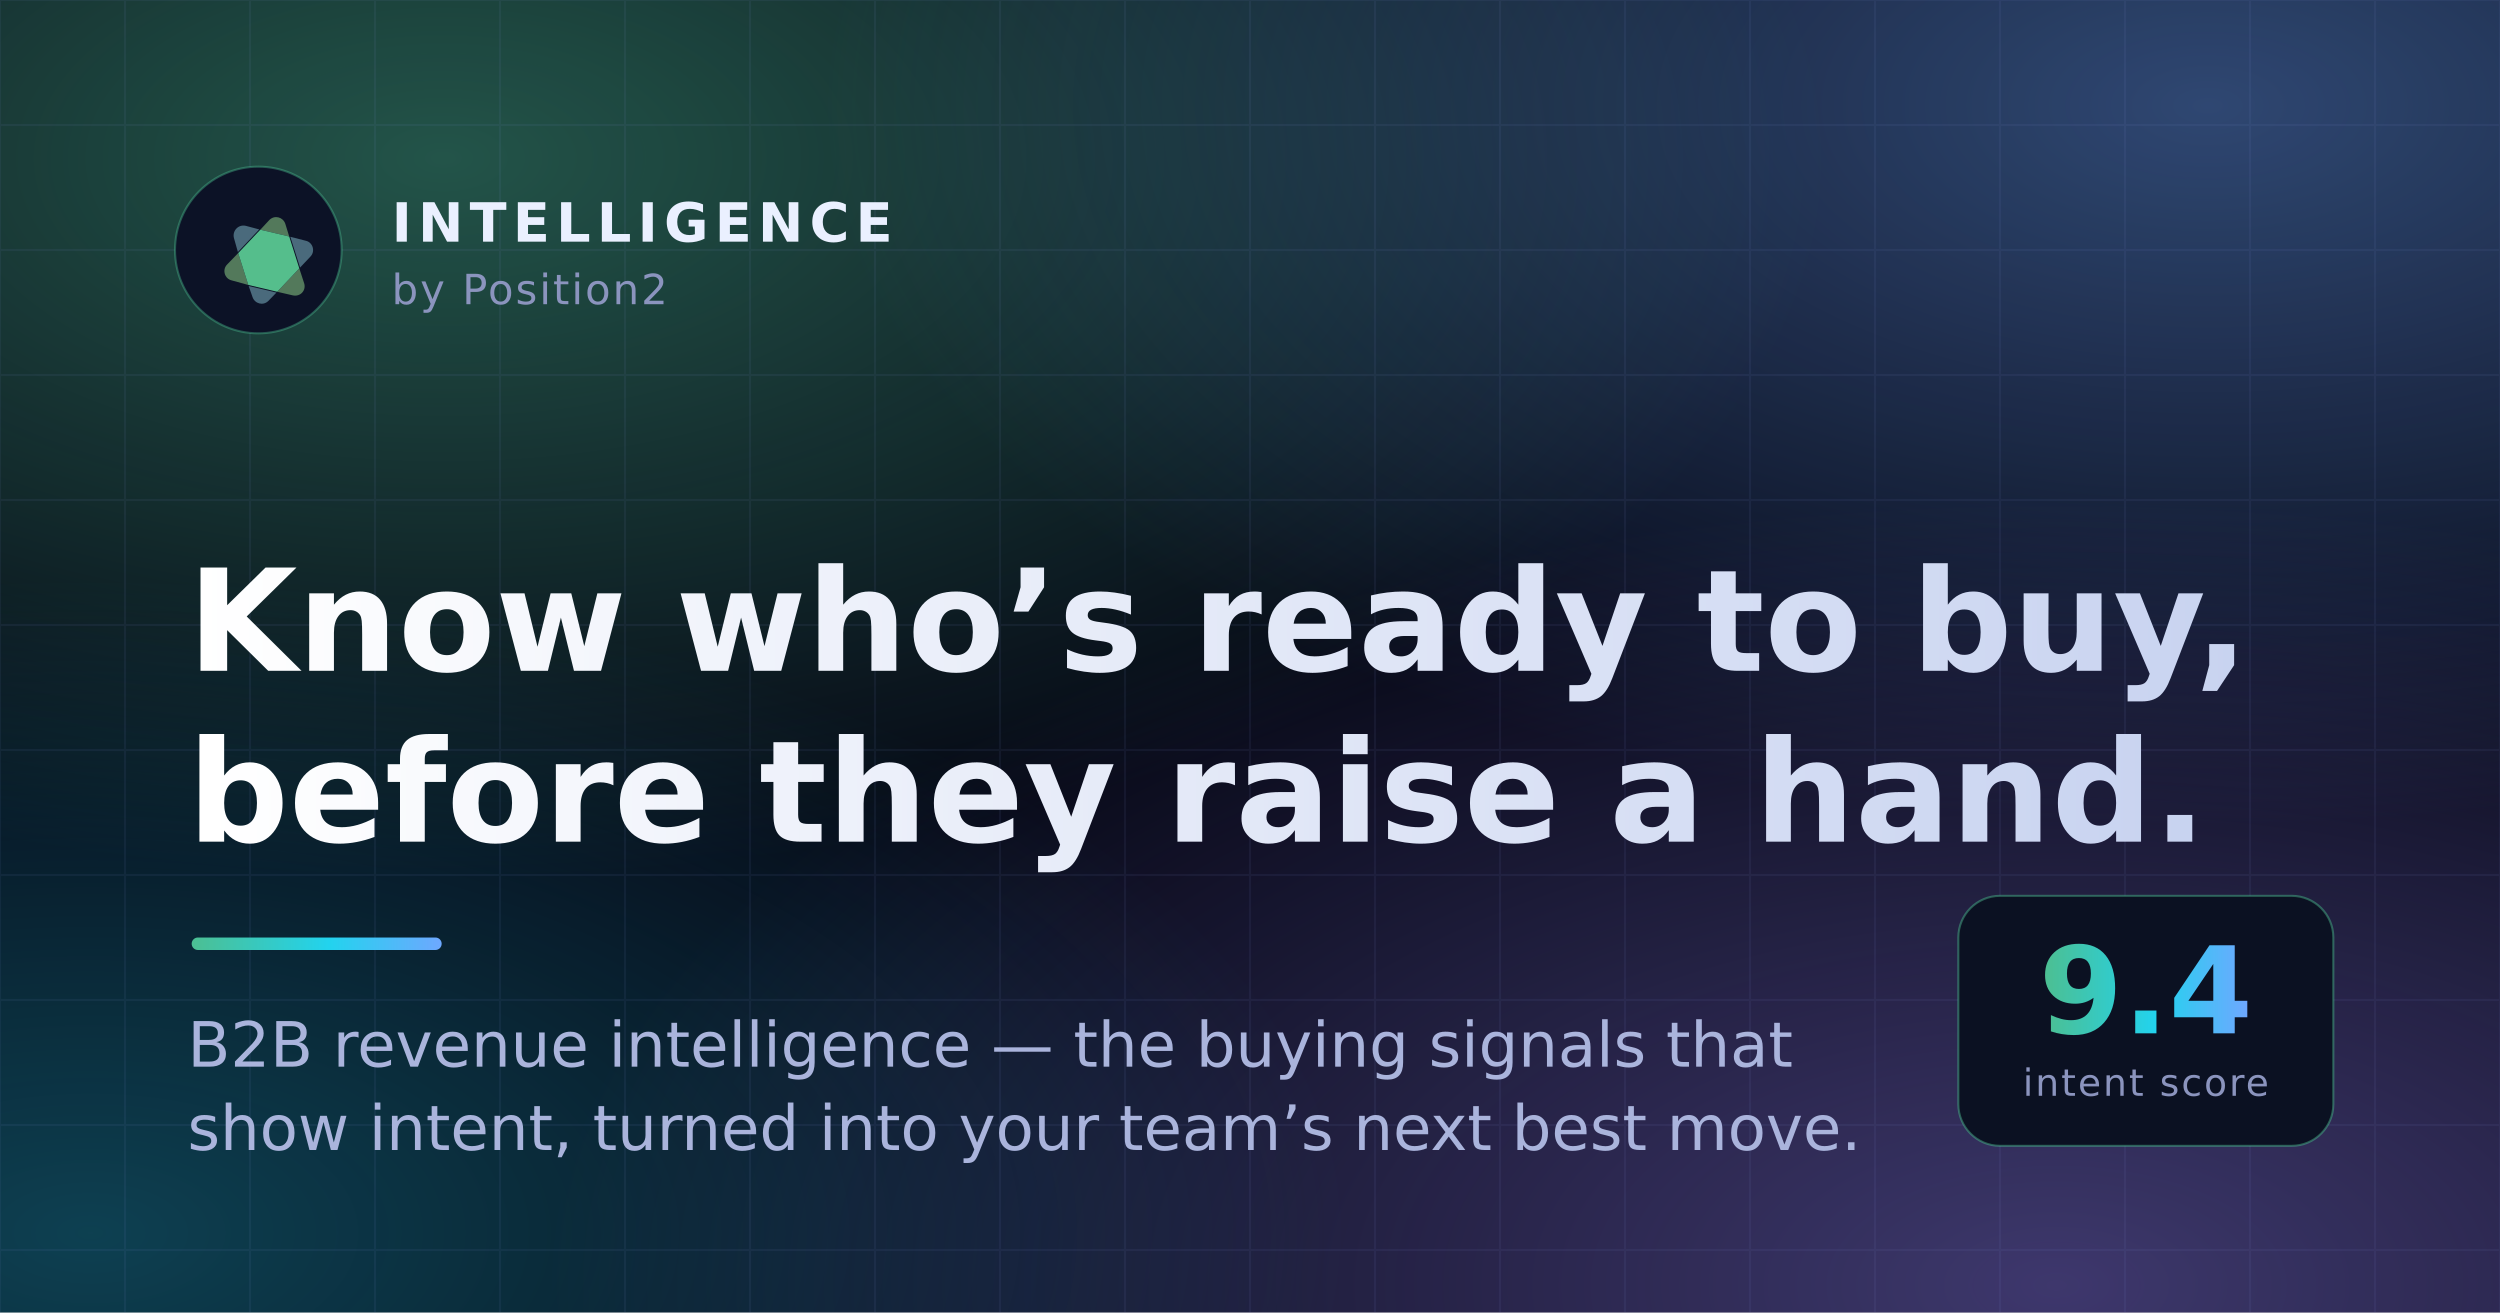
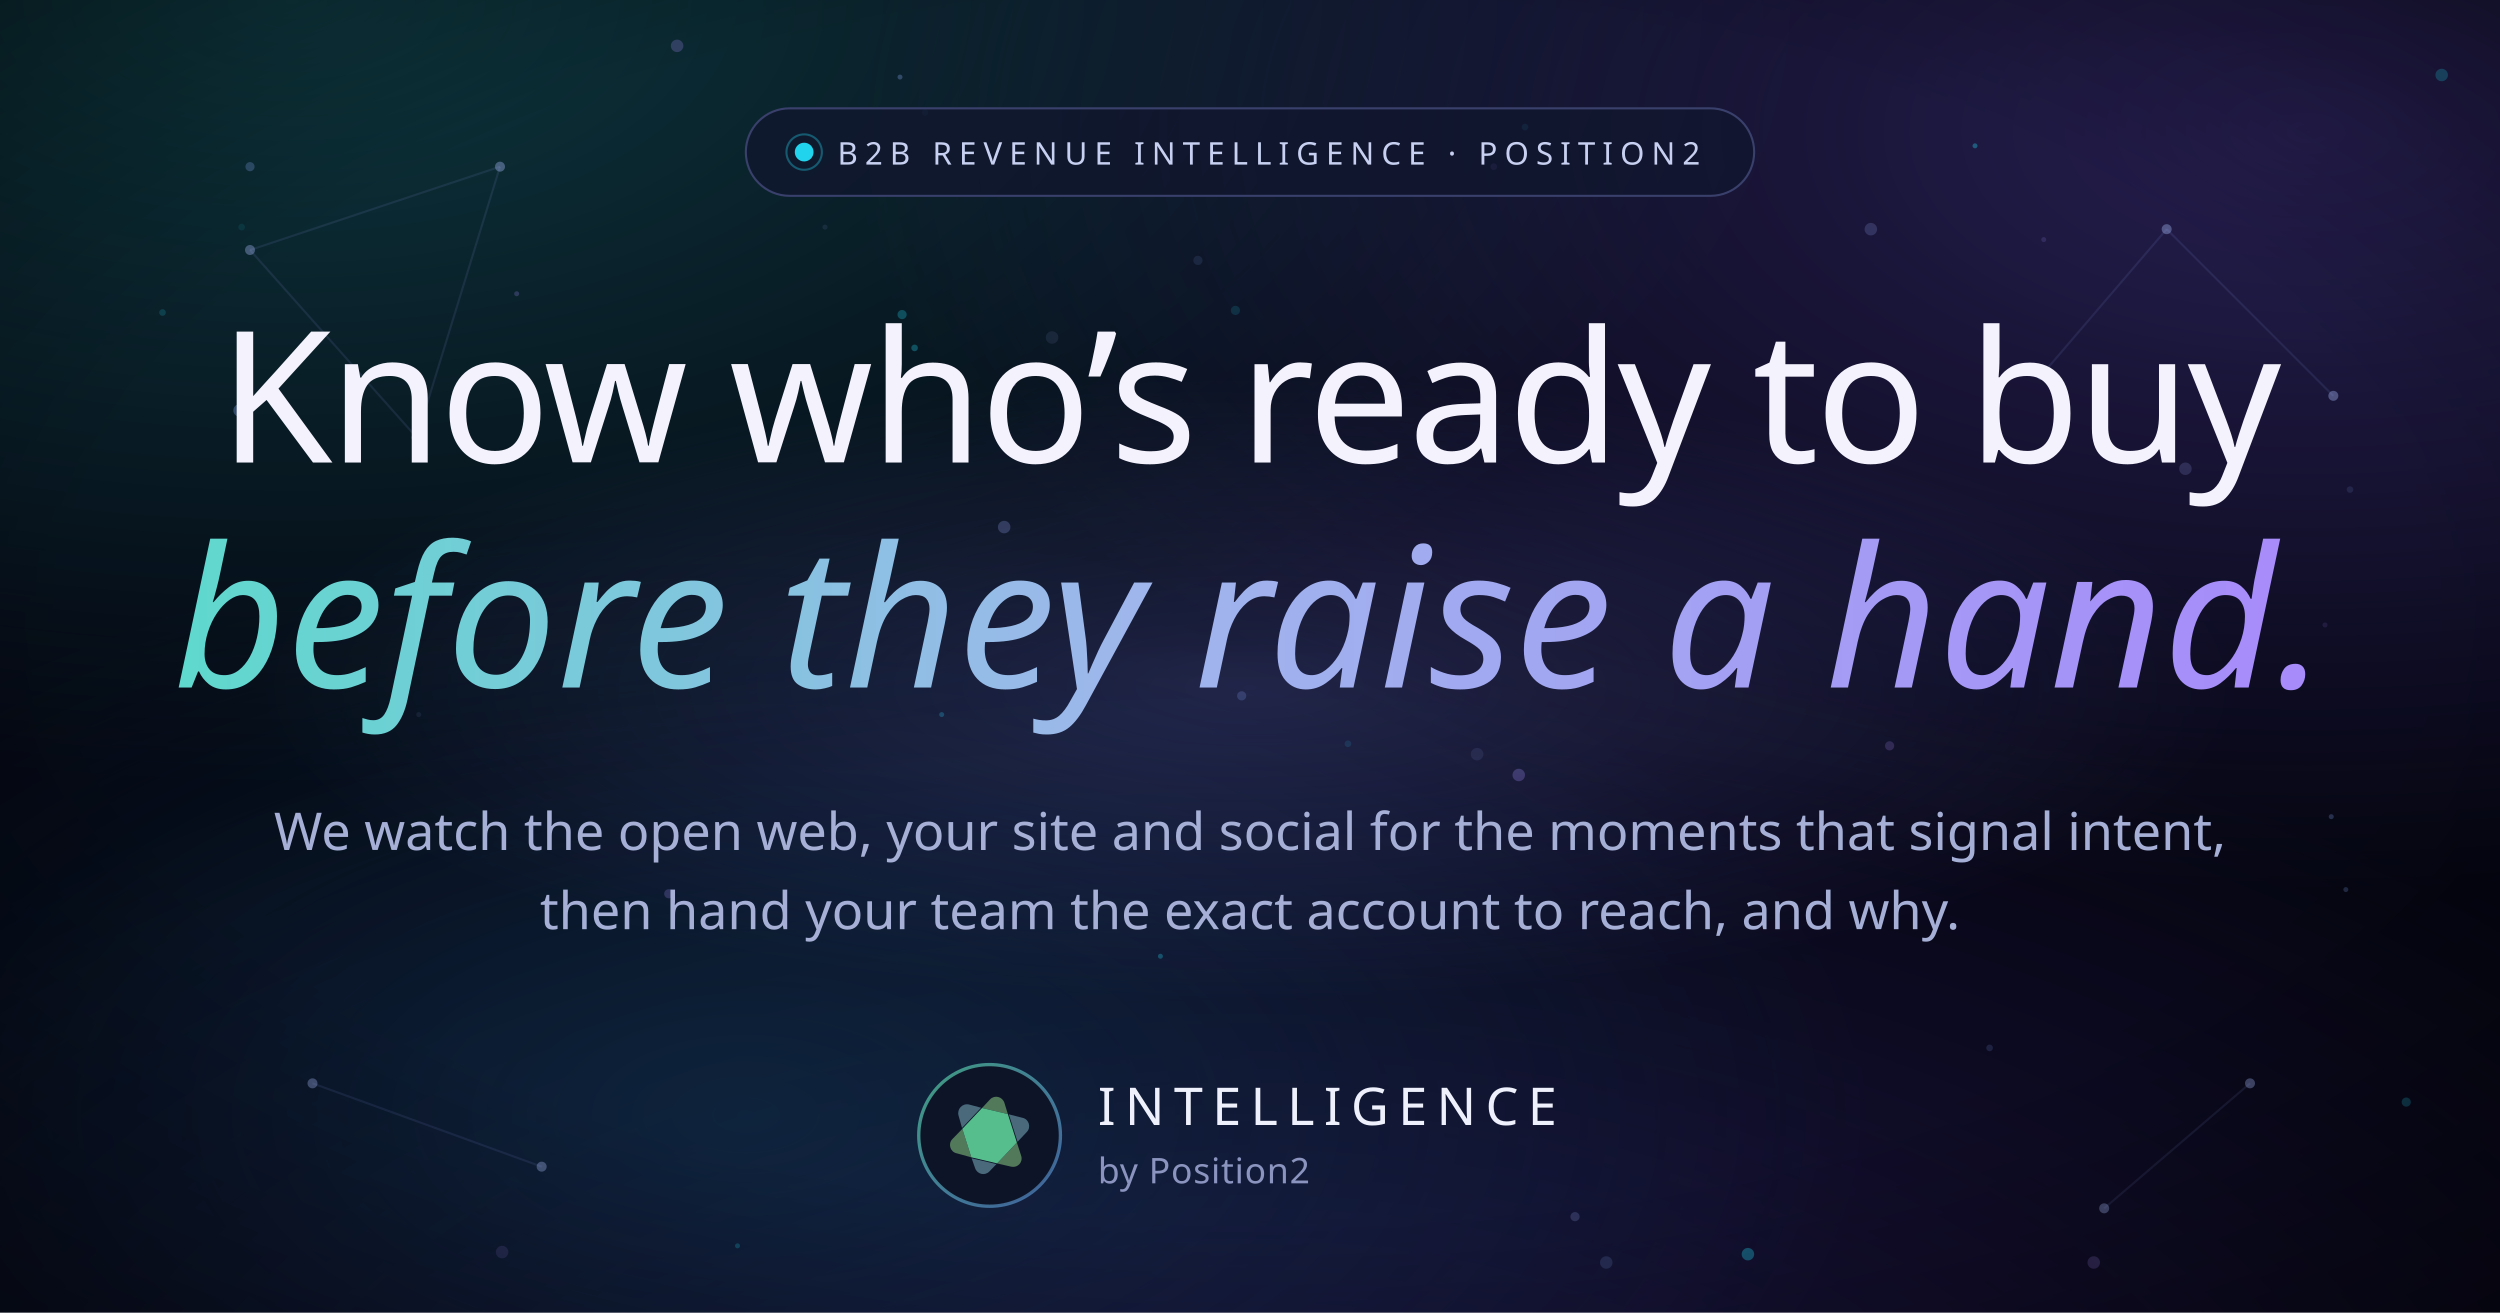
<svg xmlns="http://www.w3.org/2000/svg" width="1200" height="630" viewBox="0 0 1200 630">
  <defs>
-     <radialGradient id="g1" cx="18%" cy="12%" r="55%">
-       <stop offset="0%" stop-color="#4cbf92" stop-opacity=".42" />
-       <stop offset="100%" stop-color="#4cbf92" stop-opacity="0" />
+     <radialGradient id="m1" cx="12%" cy="0%" r="60%">
+       <stop offset="0%" stop-color="#155e63" stop-opacity=".55" />
+       <stop offset="100%" stop-color="#155e63" stop-opacity="0" />
    </radialGradient>
-     <radialGradient id="g2" cx="88%" cy="8%" r="55%">
-       <stop offset="0%" stop-color="#6ea8ff" stop-opacity=".40" />
-       <stop offset="100%" stop-color="#6ea8ff" stop-opacity="0" />
+     <radialGradient id="m2" cx="92%" cy="10%" r="58%">
+       <stop offset="0%" stop-color="#3b2f79" stop-opacity=".6" />
+       <stop offset="100%" stop-color="#3b2f79" stop-opacity="0" />
    </radialGradient>
-     <radialGradient id="g3" cx="82%" cy="98%" r="60%">
-       <stop offset="0%" stop-color="#9b87fd" stop-opacity=".38" />
-       <stop offset="100%" stop-color="#9b87fd" stop-opacity="0" />
+     <radialGradient id="m3" cx="50%" cy="118%" r="70%">
+       <stop offset="0%" stop-color="#2a1d5e" stop-opacity=".7" />
+       <stop offset="100%" stop-color="#2a1d5e" stop-opacity="0" />
    </radialGradient>
-     <radialGradient id="g4" cx="4%" cy="94%" r="50%">
-       <stop offset="0%" stop-color="#22d3ee" stop-opacity=".28" />
-       <stop offset="100%" stop-color="#22d3ee" stop-opacity="0" />
+     <radialGradient id="m4" cx="30%" cy="85%" r="45%">
+       <stop offset="0%" stop-color="#0b3f54" stop-opacity=".45" />
+       <stop offset="100%" stop-color="#0b3f54" stop-opacity="0" />
    </radialGradient>
-     <linearGradient id="title" x1="0" y1="0" x2="1" y2="0">
-       <stop offset="0%" stop-color="#ffffff" />
-       <stop offset="100%" stop-color="#c8d3f0" />
+     <linearGradient id="serif" x1="0" y1="0" x2="1" y2="0">
+       <stop offset="0%" stop-color="#5fd8cd" />
+       <stop offset="45%" stop-color="#9fb6ec" />
+       <stop offset="100%" stop-color="#a78bfa" />
    </linearGradient>
-     <linearGradient id="accent" x1="0" y1="0" x2="1" y2="0">
-       <stop offset="0%" stop-color="#4cbf92" />
-       <stop offset="55%" stop-color="#22d3ee" />
-       <stop offset="100%" stop-color="#6ea8ff" />
+     <linearGradient id="ring" x1="0" y1="0" x2="1" y2="1">
+       <stop offset="0%" stop-color="#4cbf92" stop-opacity=".8" />
+       <stop offset="100%" stop-color="#6ea8ff" stop-opacity=".5" />
    </linearGradient>
+     <radialGradient id="under" cx="50%" cy="50%" r="50%">
+       <stop offset="0%" stop-color="#7c83f5" stop-opacity=".22" />
+       <stop offset="100%" stop-color="#7c83f5" stop-opacity="0" />
+     </radialGradient>
+     <radialGradient id="vig" cx="50%" cy="46%" r="75%">
+       <stop offset="62%" stop-color="#000" stop-opacity="0" />
+       <stop offset="100%" stop-color="#000" stop-opacity=".5" />
+     </radialGradient>
  </defs>
-   <rect width="1200" height="630" fill="#050714" />
-   <rect width="1200" height="630" fill="url(#g1)" />
-   <rect width="1200" height="630" fill="url(#g2)" />
-   <rect width="1200" height="630" fill="url(#g3)" />
-   <rect width="1200" height="630" fill="url(#g4)" />
-   <g opacity=".08" stroke="#7c8cdc" stroke-width="1">
-     <line x1="0" y1="0" x2="0" y2="630" />
-     <line x1="60" y1="0" x2="60" y2="630" />
-     <line x1="120" y1="0" x2="120" y2="630" />
-     <line x1="180" y1="0" x2="180" y2="630" />
-     <line x1="240" y1="0" x2="240" y2="630" />
-     <line x1="300" y1="0" x2="300" y2="630" />
-     <line x1="360" y1="0" x2="360" y2="630" />
-     <line x1="420" y1="0" x2="420" y2="630" />
-     <line x1="480" y1="0" x2="480" y2="630" />
-     <line x1="540" y1="0" x2="540" y2="630" />
-     <line x1="600" y1="0" x2="600" y2="630" />
-     <line x1="660" y1="0" x2="660" y2="630" />
-     <line x1="720" y1="0" x2="720" y2="630" />
-     <line x1="780" y1="0" x2="780" y2="630" />
-     <line x1="840" y1="0" x2="840" y2="630" />
-     <line x1="900" y1="0" x2="900" y2="630" />
-     <line x1="960" y1="0" x2="960" y2="630" />
-     <line x1="1020" y1="0" x2="1020" y2="630" />
-     <line x1="1080" y1="0" x2="1080" y2="630" />
-     <line x1="1140" y1="0" x2="1140" y2="630" />
-     <line x1="1200" y1="0" x2="1200" y2="630" />
-     <line x1="0" y1="0" x2="1200" y2="0" />
-     <line x1="0" y1="60" x2="1200" y2="60" />
-     <line x1="0" y1="120" x2="1200" y2="120" />
-     <line x1="0" y1="180" x2="1200" y2="180" />
-     <line x1="0" y1="240" x2="1200" y2="240" />
-     <line x1="0" y1="300" x2="1200" y2="300" />
-     <line x1="0" y1="360" x2="1200" y2="360" />
-     <line x1="0" y1="420" x2="1200" y2="420" />
-     <line x1="0" y1="480" x2="1200" y2="480" />
-     <line x1="0" y1="540" x2="1200" y2="540" />
-     <line x1="0" y1="600" x2="1200" y2="600" />
+   <rect width="1200" height="630" fill="#040510" />
+   <rect width="1200" height="630" fill="url(#m1)" />
+   <rect width="1200" height="630" fill="url(#m2)" />
+   <rect width="1200" height="630" fill="url(#m3)" />
+   <rect width="1200" height="630" fill="url(#m4)" />
+   <line x1="120" y1="120" x2="240" y2="80" stroke="#7e8ecf" stroke-opacity=".14" stroke-width="1" />
+   <line x1="240" y1="80" x2="200" y2="210" stroke="#7e8ecf" stroke-opacity=".14" stroke-width="1" />
+   <line x1="120" y1="120" x2="200" y2="210" stroke="#7e8ecf" stroke-opacity=".14" stroke-width="1" />
+   <line x1="1040" y1="110" x2="1120" y2="190" stroke="#7e8ecf" stroke-opacity=".14" stroke-width="1" />
+   <line x1="1040" y1="110" x2="980" y2="180" stroke="#7e8ecf" stroke-opacity=".14" stroke-width="1" />
+   <line x1="150" y1="520" x2="260" y2="560" stroke="#7e8ecf" stroke-opacity=".14" stroke-width="1" />
+   <line x1="1080" y1="520" x2="1010" y2="580" stroke="#7e8ecf" stroke-opacity=".14" stroke-width="1" />
+   <circle cx="120" cy="120" r="2.4" fill="#9db0ea" opacity=".4" />
+   <circle cx="240" cy="80" r="2.4" fill="#9db0ea" opacity=".4" />
+   <circle cx="200" cy="210" r="2.4" fill="#9db0ea" opacity=".4" />
+   <circle cx="1040" cy="110" r="2.4" fill="#9db0ea" opacity=".4" />
+   <circle cx="1120" cy="190" r="2.4" fill="#9db0ea" opacity=".4" />
+   <circle cx="980" cy="180" r="2.4" fill="#9db0ea" opacity=".4" />
+   <circle cx="150" cy="520" r="2.4" fill="#9db0ea" opacity=".4" />
+   <circle cx="260" cy="560" r="2.4" fill="#9db0ea" opacity=".4" />
+   <circle cx="1080" cy="520" r="2.4" fill="#9db0ea" opacity=".4" />
+   <circle cx="1010" cy="580" r="2.4" fill="#9db0ea" opacity=".4" />
+   <circle cx="396" cy="109" r="1.2" fill="#8b9be0" opacity="0.12" />
+   <circle cx="444" cy="54" r="1.6" fill="#7ea0e8" opacity="0.11" />
+   <circle cx="505" cy="162" r="3.0" fill="#8b9be0" opacity="0.12" />
+   <circle cx="1119" cy="392" r="1.2" fill="#7ea0e8" opacity="0.26" />
+   <circle cx="78" cy="150" r="1.6" fill="#22d3ee" opacity="0.18" />
+   <circle cx="647" cy="357" r="1.6" fill="#22d3ee" opacity="0.13" />
+   <circle cx="452" cy="343" r="1.2" fill="#22d3ee" opacity="0.26" />
+   <circle cx="596" cy="334" r="2.2" fill="#7ea0e8" opacity="0.23" />
+   <circle cx="439" cy="167" r="1.6" fill="#22d3ee" opacity="0.30" />
+   <circle cx="115" cy="197" r="3.0" fill="#7ea0e8" opacity="0.35" />
+   <circle cx="354" cy="598" r="1.2" fill="#22d3ee" opacity="0.24" />
+   <circle cx="898" cy="110" r="3.0" fill="#8b9be0" opacity="0.22" />
+   <circle cx="907" cy="358" r="2.2" fill="#a78bfa" opacity="0.20" />
+   <circle cx="709" cy="362" r="3.0" fill="#8b9be0" opacity="0.12" />
+   <circle cx="1116" cy="300" r="1.2" fill="#a78bfa" opacity="0.12" />
+   <circle cx="771" cy="606" r="3.0" fill="#7ea0e8" opacity="0.18" />
+   <circle cx="1049" cy="225" r="3.0" fill="#8b9be0" opacity="0.20" />
+   <circle cx="593" cy="149" r="2.2" fill="#22d3ee" opacity="0.14" />
+   <circle cx="482" cy="561" r="3.0" fill="#7ea0e8" opacity="0.12" />
+   <circle cx="486" cy="184" r="1.6" fill="#a78bfa" opacity="0.33" />
+   <circle cx="839" cy="602" r="3.0" fill="#22d3ee" opacity="0.37" />
+   <circle cx="116" cy="109" r="1.6" fill="#22d3ee" opacity="0.10" />
+   <circle cx="325" cy="22" r="3.0" fill="#a78bfa" opacity="0.25" />
+   <circle cx="1126" cy="427" r="1.2" fill="#7ea0e8" opacity="0.23" />
+   <circle cx="482" cy="253" r="3.0" fill="#8b9be0" opacity="0.28" />
+   <circle cx="241" cy="601" r="3.0" fill="#a78bfa" opacity="0.15" />
+   <circle cx="717" cy="80" r="1.6" fill="#a78bfa" opacity="0.25" />
+   <circle cx="732" cy="61" r="1.6" fill="#22d3ee" opacity="0.27" />
+   <circle cx="756" cy="584" r="2.2" fill="#8b9be0" opacity="0.23" />
+   <circle cx="1005" cy="606" r="3.0" fill="#a78bfa" opacity="0.23" />
+   <circle cx="120" cy="80" r="2.2" fill="#7ea0e8" opacity="0.31" />
+   <circle cx="981" cy="115" r="1.2" fill="#a78bfa" opacity="0.16" />
+   <circle cx="190" cy="340" r="1.2" fill="#a78bfa" opacity="0.31" />
+   <circle cx="1155" cy="529" r="2.2" fill="#22d3ee" opacity="0.25" />
+   <circle cx="433" cy="151" r="2.2" fill="#22d3ee" opacity="0.28" />
+   <circle cx="955" cy="503" r="1.6" fill="#7ea0e8" opacity="0.16" />
+   <circle cx="432" cy="37" r="1.2" fill="#7ea0e8" opacity="0.32" />
+   <circle cx="321" cy="429" r="2.2" fill="#a78bfa" opacity="0.23" />
+   <circle cx="1128" cy="235" r="1.6" fill="#7ea0e8" opacity="0.13" />
+   <circle cx="248" cy="141" r="1.2" fill="#a78bfa" opacity="0.23" />
+   <circle cx="948" cy="70" r="1.2" fill="#22d3ee" opacity="0.35" />
+   <circle cx="575" cy="125" r="2.2" fill="#7ea0e8" opacity="0.12" />
+   <circle cx="557" cy="459" r="1.2" fill="#22d3ee" opacity="0.30" />
+   <circle cx="1172" cy="36" r="3.0" fill="#22d3ee" opacity="0.33" />
+   <circle cx="729" cy="372" r="3.0" fill="#a78bfa" opacity="0.28" />
+   <circle cx="201" cy="343" r="1.2" fill="#8b9be0" opacity="0.10" />
+   <ellipse cx="600" cy="330" rx="480" ry="150" fill="url(#under)" />
+   <g>
+     <rect x="358" y="52" width="484" height="42" rx="21" fill="#10162e" fill-opacity=".75" stroke="#39406b" stroke-width="1" />
+     <circle cx="386" cy="73" r="4.5" fill="#22d3ee" />
+     <circle cx="386" cy="73" r="8.5" fill="none" stroke="#22d3ee" stroke-opacity=".35" />
+     <text x="402" y="79" font-family="JBMono SB" font-size="15" fill="#c7d0f0" letter-spacing="3.4">B2B REVENUE INTELLIGENCE · POSITION2</text>
  </g>
-   <g transform="translate(90,86)">
-     <circle cx="34" cy="34" r="40" fill="#0c1226" stroke="#4cbf92" stroke-opacity=".4" />
-     <g transform="translate(11,11) scale(0.56)">
+   <text x="600" y="222" text-anchor="middle" font-family="Bricolage XB" font-size="88" fill="#f4f2fc" letter-spacing="-1.5">Know who’s ready to buy</text>
+   <text x="600" y="330" text-anchor="middle" font-family="Instrument Serif" font-style="italic" font-size="94" fill="url(#serif)">before they raise a hand.</text>
+   <text x="600" y="408" text-anchor="middle" font-family="Inter Med" font-size="25" fill="#a6b0d6">We watch the open web, your site and social for the moments that signal intent,</text>
+   <text x="600" y="446" text-anchor="middle" font-family="Inter Med" font-size="25" fill="#a6b0d6">then hand your team the exact account to reach, and why.</text>
+   <g>
+     <circle cx="475" cy="545" r="34" fill="#0d1428" stroke="url(#ring)" stroke-width="1.6" />
+     <g transform="translate(450.00,520.00) scale(0.5)">
      <g transform="translate(12.00,12.87) scale(0.8214)">
        <path fill="#53795b" d="M83.2,69.05l-5.06-15.55-23.06,24.42,15.92,3.68c8.14,2.03,14.58-5.09,12.21-12.55Z" />
        <path fill="#53795b" d="M67.62,20.27l-4.07-13.23C61.18-.08,52.36-2.45,46.94,2.98l-9.49,10.17,30.18,7.12Z" />
        <path fill="#53795b" d="M14.38,37.56l-11.53,11.87c-5.43,5.43-2.71,14.92,4.75,16.62l17.3,4.75-10.51-33.23Z" />
        <path fill="#4a6a7c" d="M84.92,24.68l-16.15-4.12,10.16,32.11,10.74-11.38c5.43-5.43,2.71-14.92-4.75-16.62Z" />
        <polygon fill="#55be8c" points="78.14 53.5 67.62 20.27 37.44 13.15 14.38 37.56 24.9 70.8 55.08 77.92 78.14 53.5" />
        <path fill="#4a6a7c" d="M25.29,71.92l4.01,11.43c2.37,7.12,11.19,9.5,16.62,4.07l8.35-8.66-28.98-6.84Z" />
        <path fill="#4a6a7c" d="M36.34,12.86l-14.16-3.78c-7.8-1.7-14.24,5.43-12.21,12.89l4.09,14.48,22.28-23.59Z" />
      </g>
    </g>
-     <text x="98" y="30" font-family="DejaVu Sans" font-weight="bold" font-size="26" fill="#eaf0ff" letter-spacing="3">INTELLIGENCE</text>
-     <text x="98" y="60" font-family="DejaVu Sans" font-size="20" fill="#8b94be" letter-spacing="1">by Position2</text>
+     <text x="527" y="540" font-family="Bricolage XB" font-size="25" fill="#eef1fb" letter-spacing="4.5">INTELLIGENCE</text>
+     <text x="527" y="568" font-family="Inter Med" font-size="17" fill="#8b94be" letter-spacing=".4">by Position2</text>
  </g>
-   <text x="90" y="322" font-family="DejaVu Sans" font-weight="bold" font-size="68" fill="url(#title)">Know who’s ready to buy,</text>
-   <text x="90" y="404" font-family="DejaVu Sans" font-weight="bold" font-size="68" fill="url(#title)">before they raise a hand.</text>
-   <rect x="92" y="450" width="120" height="6" rx="3" fill="url(#accent)" />
-   <text x="90" y="512" font-family="DejaVu Sans" font-size="30" fill="#aab4dc">B2B revenue intelligence — the buying signals that</text>
-   <text x="90" y="552" font-family="DejaVu Sans" font-size="30" fill="#aab4dc">show intent, turned into your team’s next best move.</text>
-   <g transform="translate(940,430)">
-     <rect x="0" y="0" width="180" height="120" rx="20" fill="#0b1122" stroke="#4cbf92" stroke-opacity=".45" />
-     <text x="90" y="66" text-anchor="middle" font-family="DejaVu Sans" font-weight="bold" font-size="58" fill="url(#accent)">9.4</text>
-     <text x="90" y="96" text-anchor="middle" font-family="DejaVu Sans" font-size="18" fill="#8b94be" letter-spacing="1">intent score</text>
-   </g>
+   <rect width="1200" height="630" fill="url(#vig)" />
</svg>
